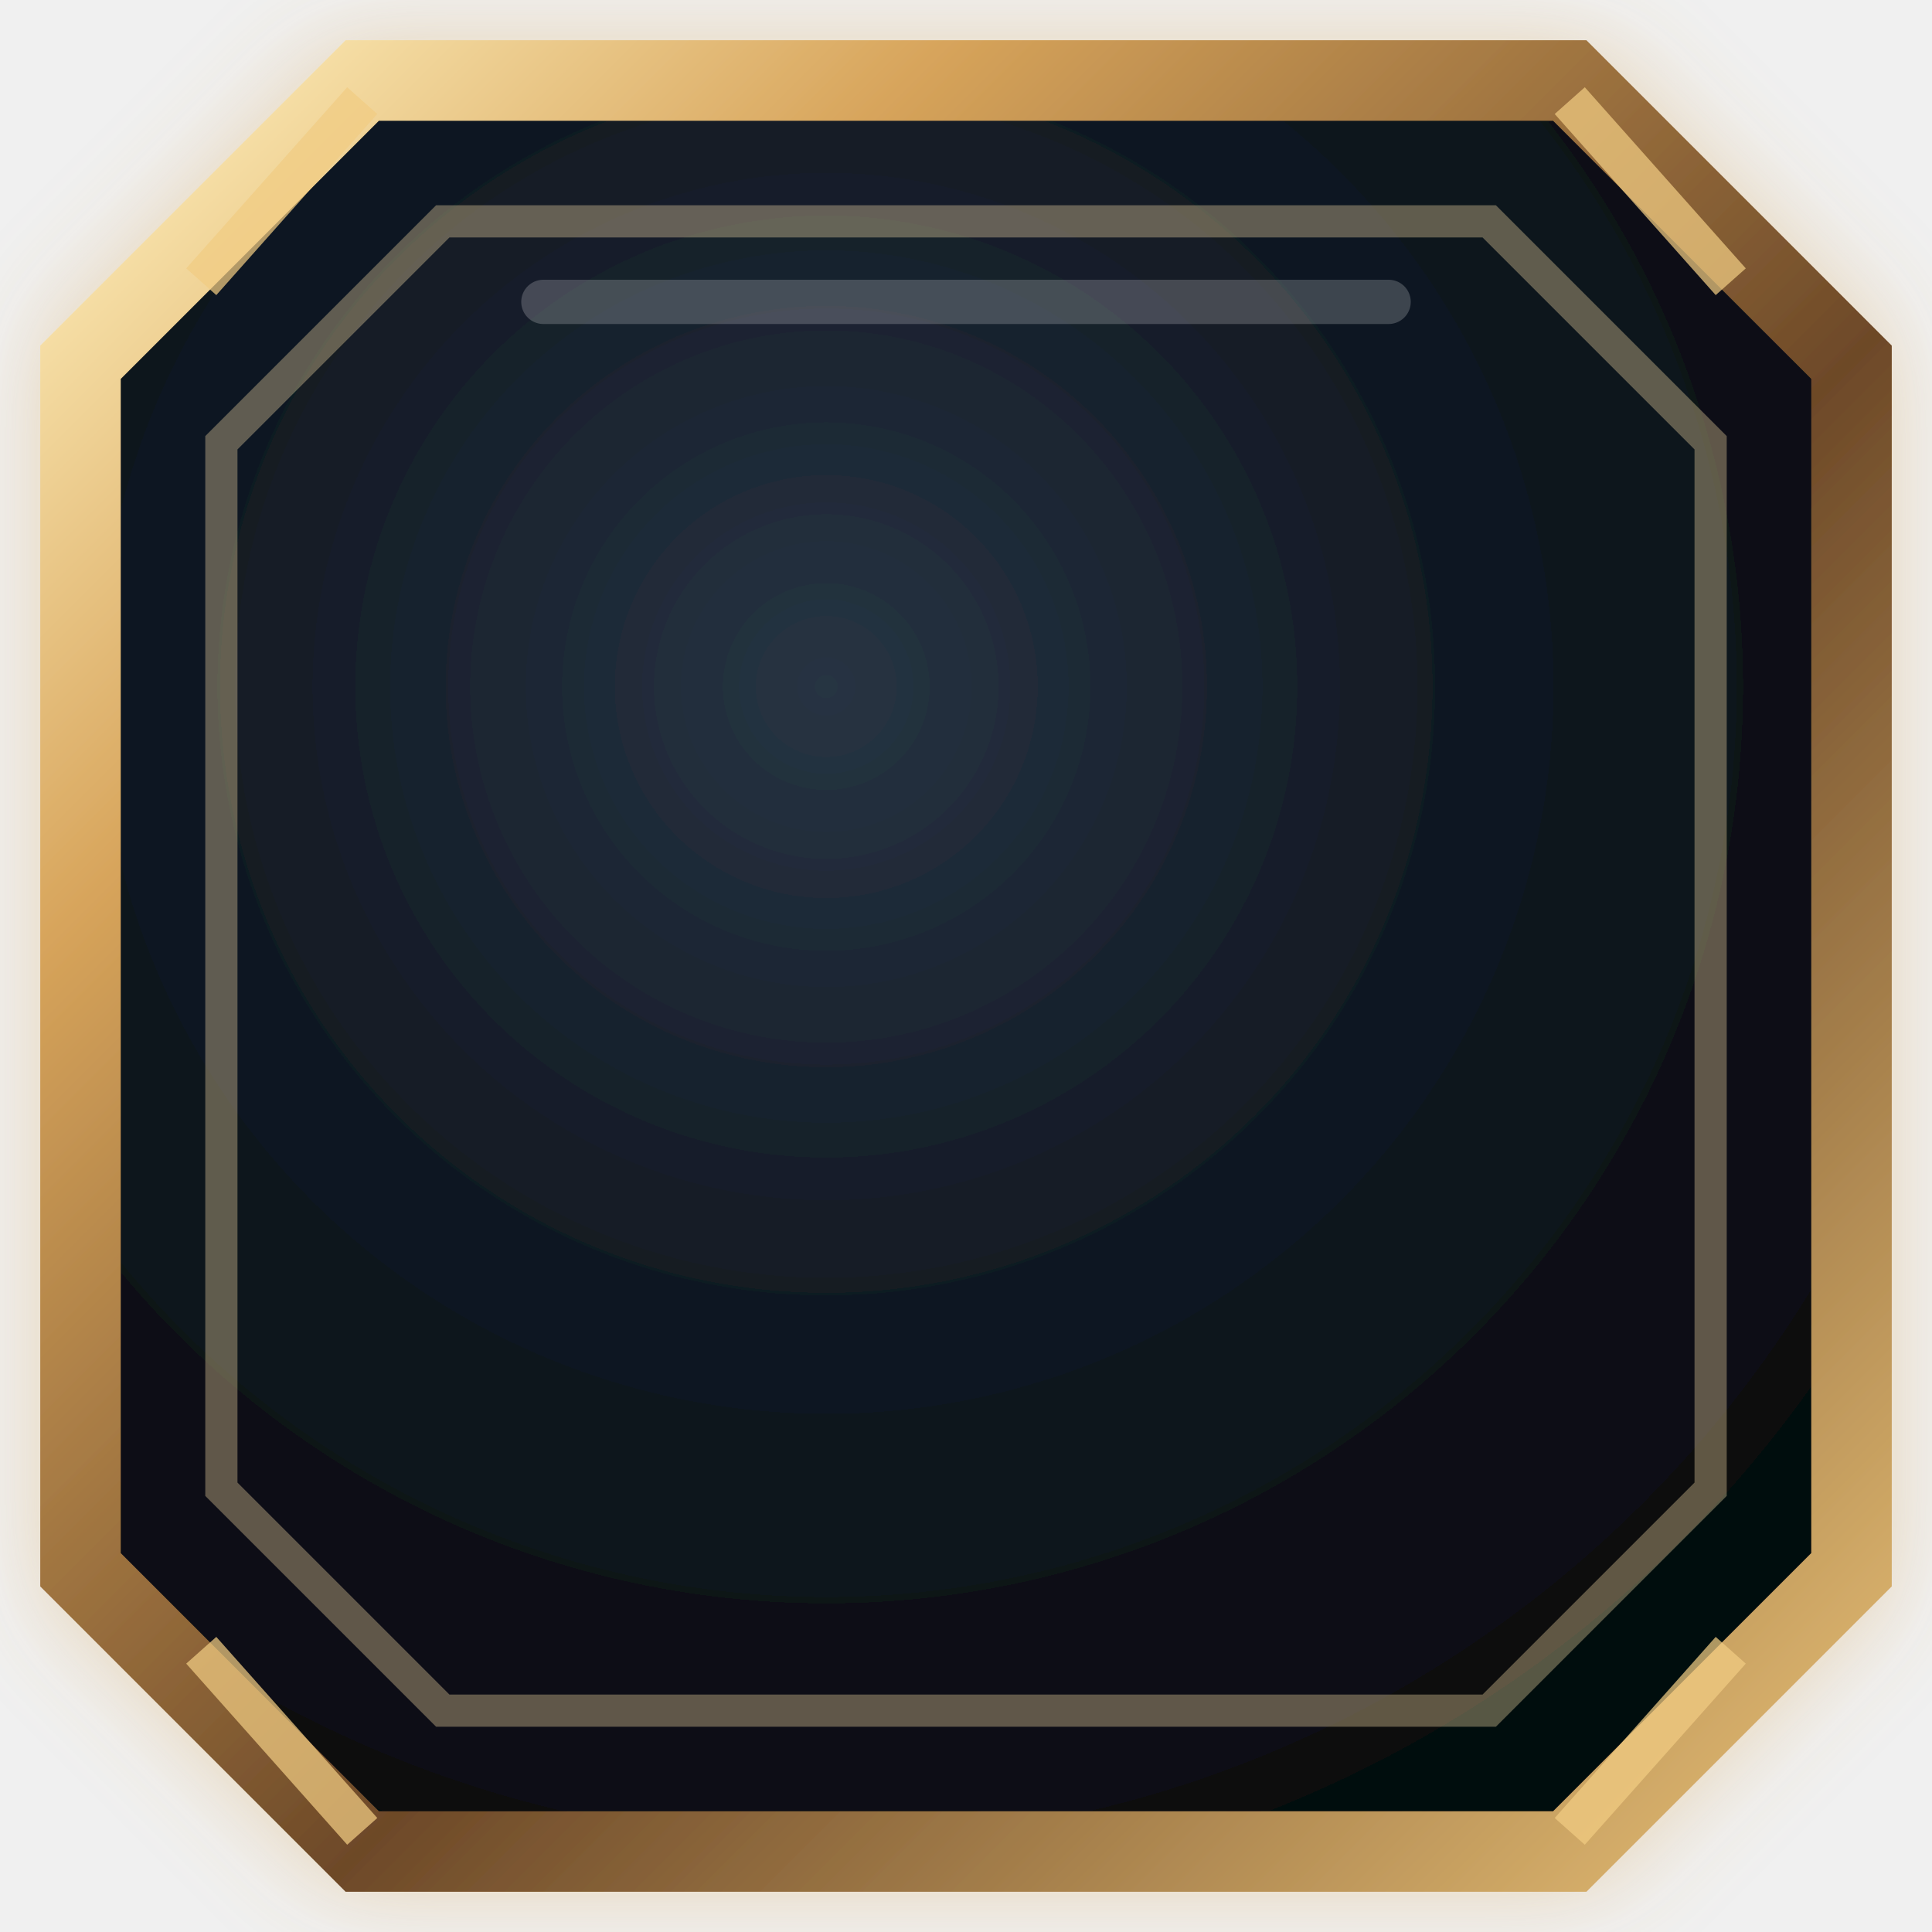
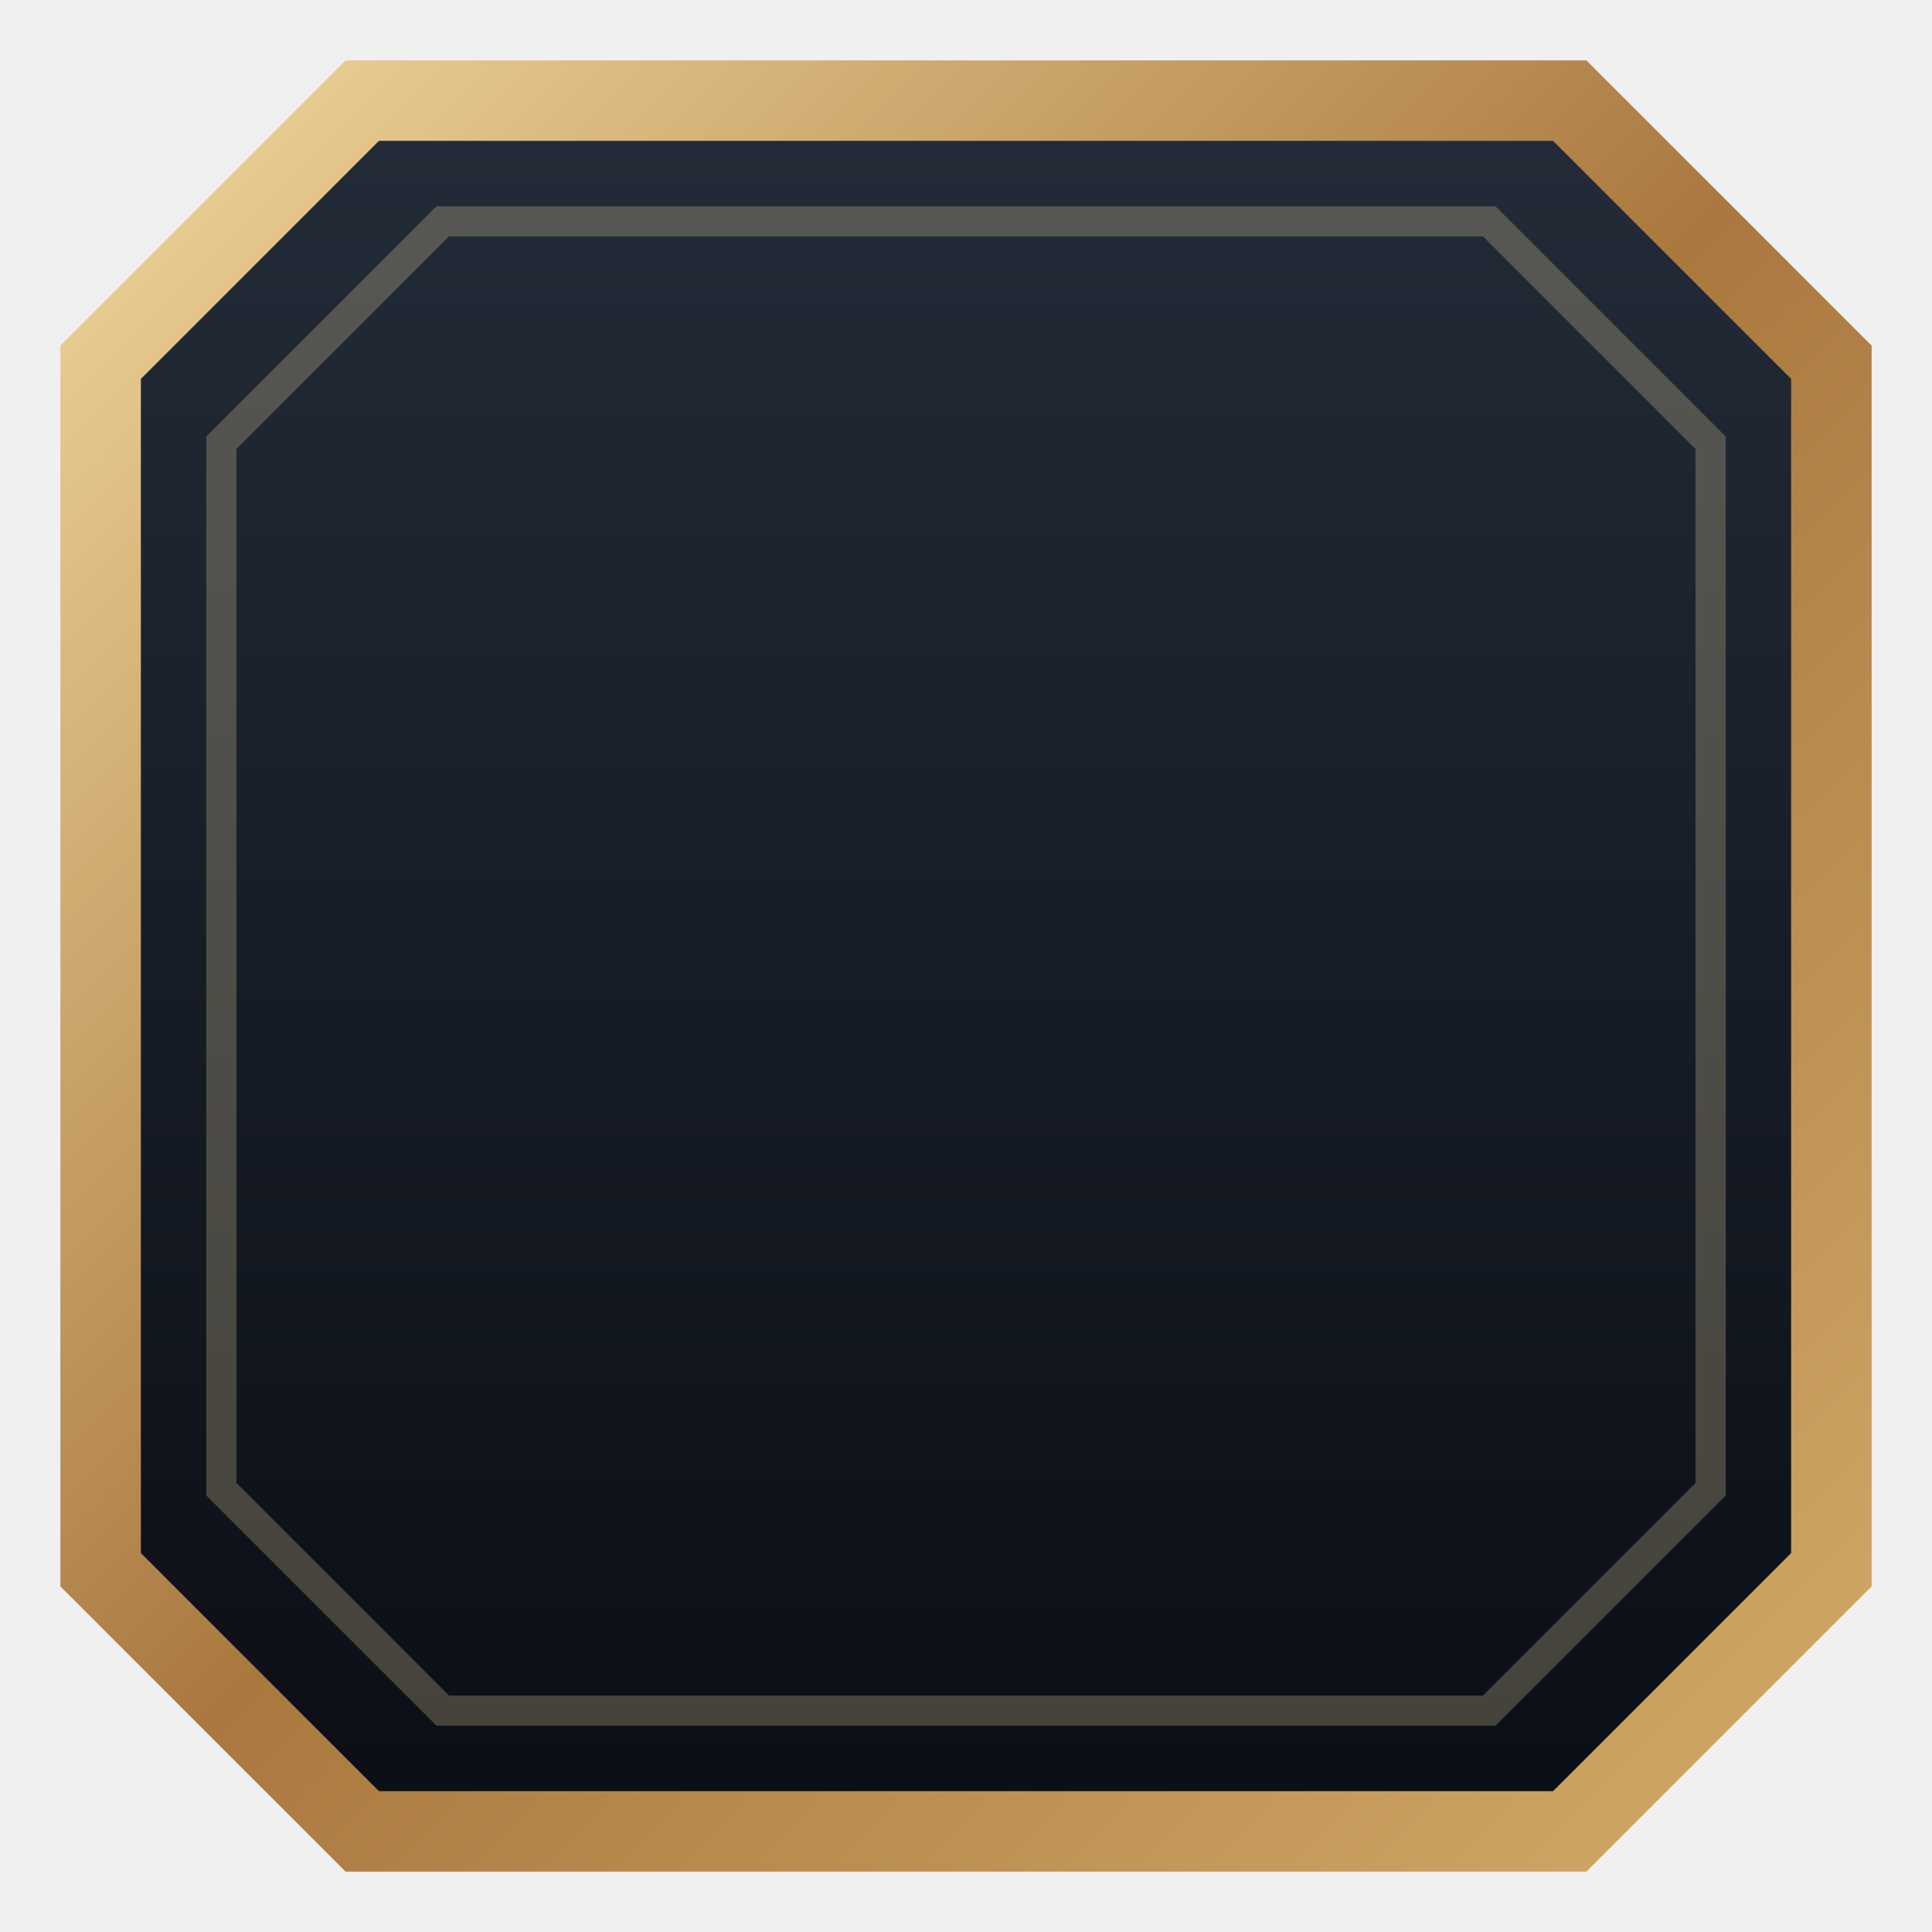
<svg xmlns="http://www.w3.org/2000/svg" width="96" height="96" viewBox="0 0 96 96">
  <defs>
-     <radialGradient id="body" cx="42%" cy="34%" r="74%">
-       <stop offset="0" stop-color="#273443" />
-       <stop offset=".48" stop-color="#111923" />
-       <stop offset="1" stop-color="#05080d" />
-     </radialGradient>
+     <linearGradient id="body" x1="0" y1="0" x2="0" y2="1">
+       <stop offset="0" stop-color="#242c39" />
+       <stop offset="1" stop-color="#0a0e15" />
+     </linearGradient>
    <linearGradient id="gold" x1="0" y1="0" x2="1" y2="1">
-       <stop offset="0" stop-color="#fff0bc" />
-       <stop offset=".23" stop-color="#d7a45b" />
-       <stop offset=".58" stop-color="#6d4928" />
-       <stop offset="1" stop-color="#e4bc73" />
+       <stop offset="0" stop-color="#f0d69b" />
+       <stop offset=".5" stop-color="#a9783f" />
+       <stop offset="1" stop-color="#d2aa67" />
    </linearGradient>
-     <filter id="unitShadow" x="-30%" y="-30%" width="160%" height="170%" color-interpolation-filters="sRGB">
-       <feDropShadow dx="0" dy="4" stdDeviation="3" flood-color="#000000" flood-opacity=".85" />
-       <feDropShadow dx="0" dy="0" stdDeviation="2.4" flood-color="#d6a253" flood-opacity=".36" />
-     </filter>
  </defs>
-   <path d="M18 4H78L92 18V78L78 92H18L4 78V18Z" fill="url(#body)" stroke="url(#gold)" stroke-width="4" filter="url(#unitShadow)" />
-   <path d="M22 11H74L85 22V74L74 85H22L11 74V22Z" fill="none" stroke="#ffe7ae" stroke-opacity=".34" stroke-width="1.6" />
-   <path d="M27 15H69" stroke="#ffffff" stroke-opacity=".2" stroke-width="2.2" stroke-linecap="round" />
-   <path d="M18 5L10 14M78 5L86 14M18 91L10 82M78 91L86 82" stroke="#f1cc83" stroke-opacity=".72" stroke-width="2" />
+   <path d="M18 5H78L91 18V78L78 91H18L5 78V18Z" fill="url(#body)" stroke="url(#gold)" stroke-width="4" />
+   <path d="M22 11H74L85 22V74L74 85H22L11 74V22Z" fill="none" stroke="#f7dfa8" stroke-opacity=".25" stroke-width="1.5" />
</svg>
